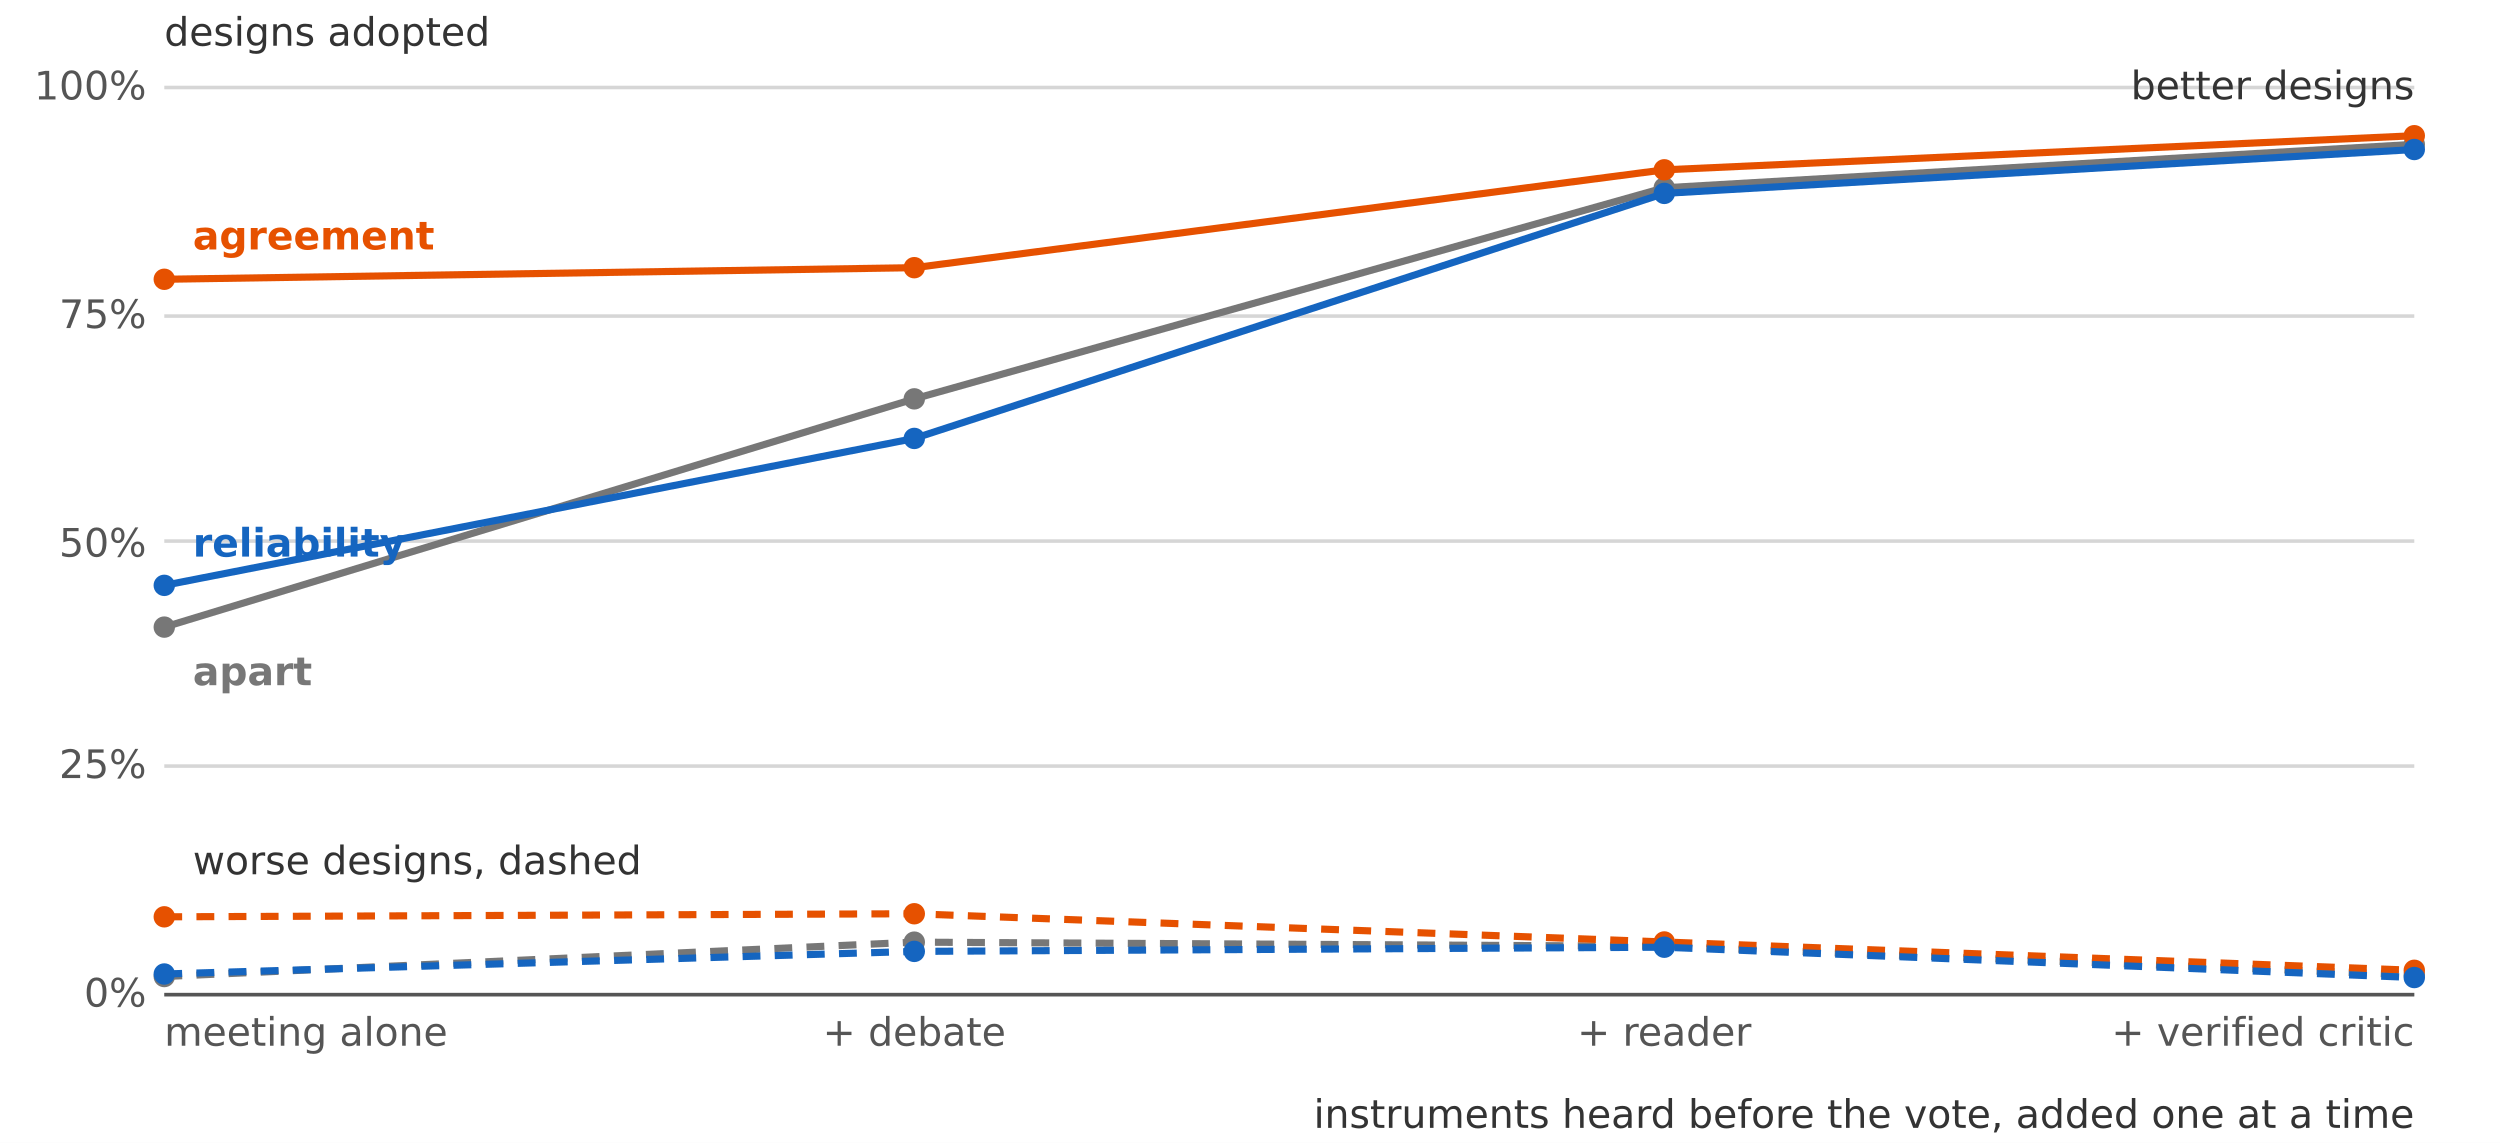
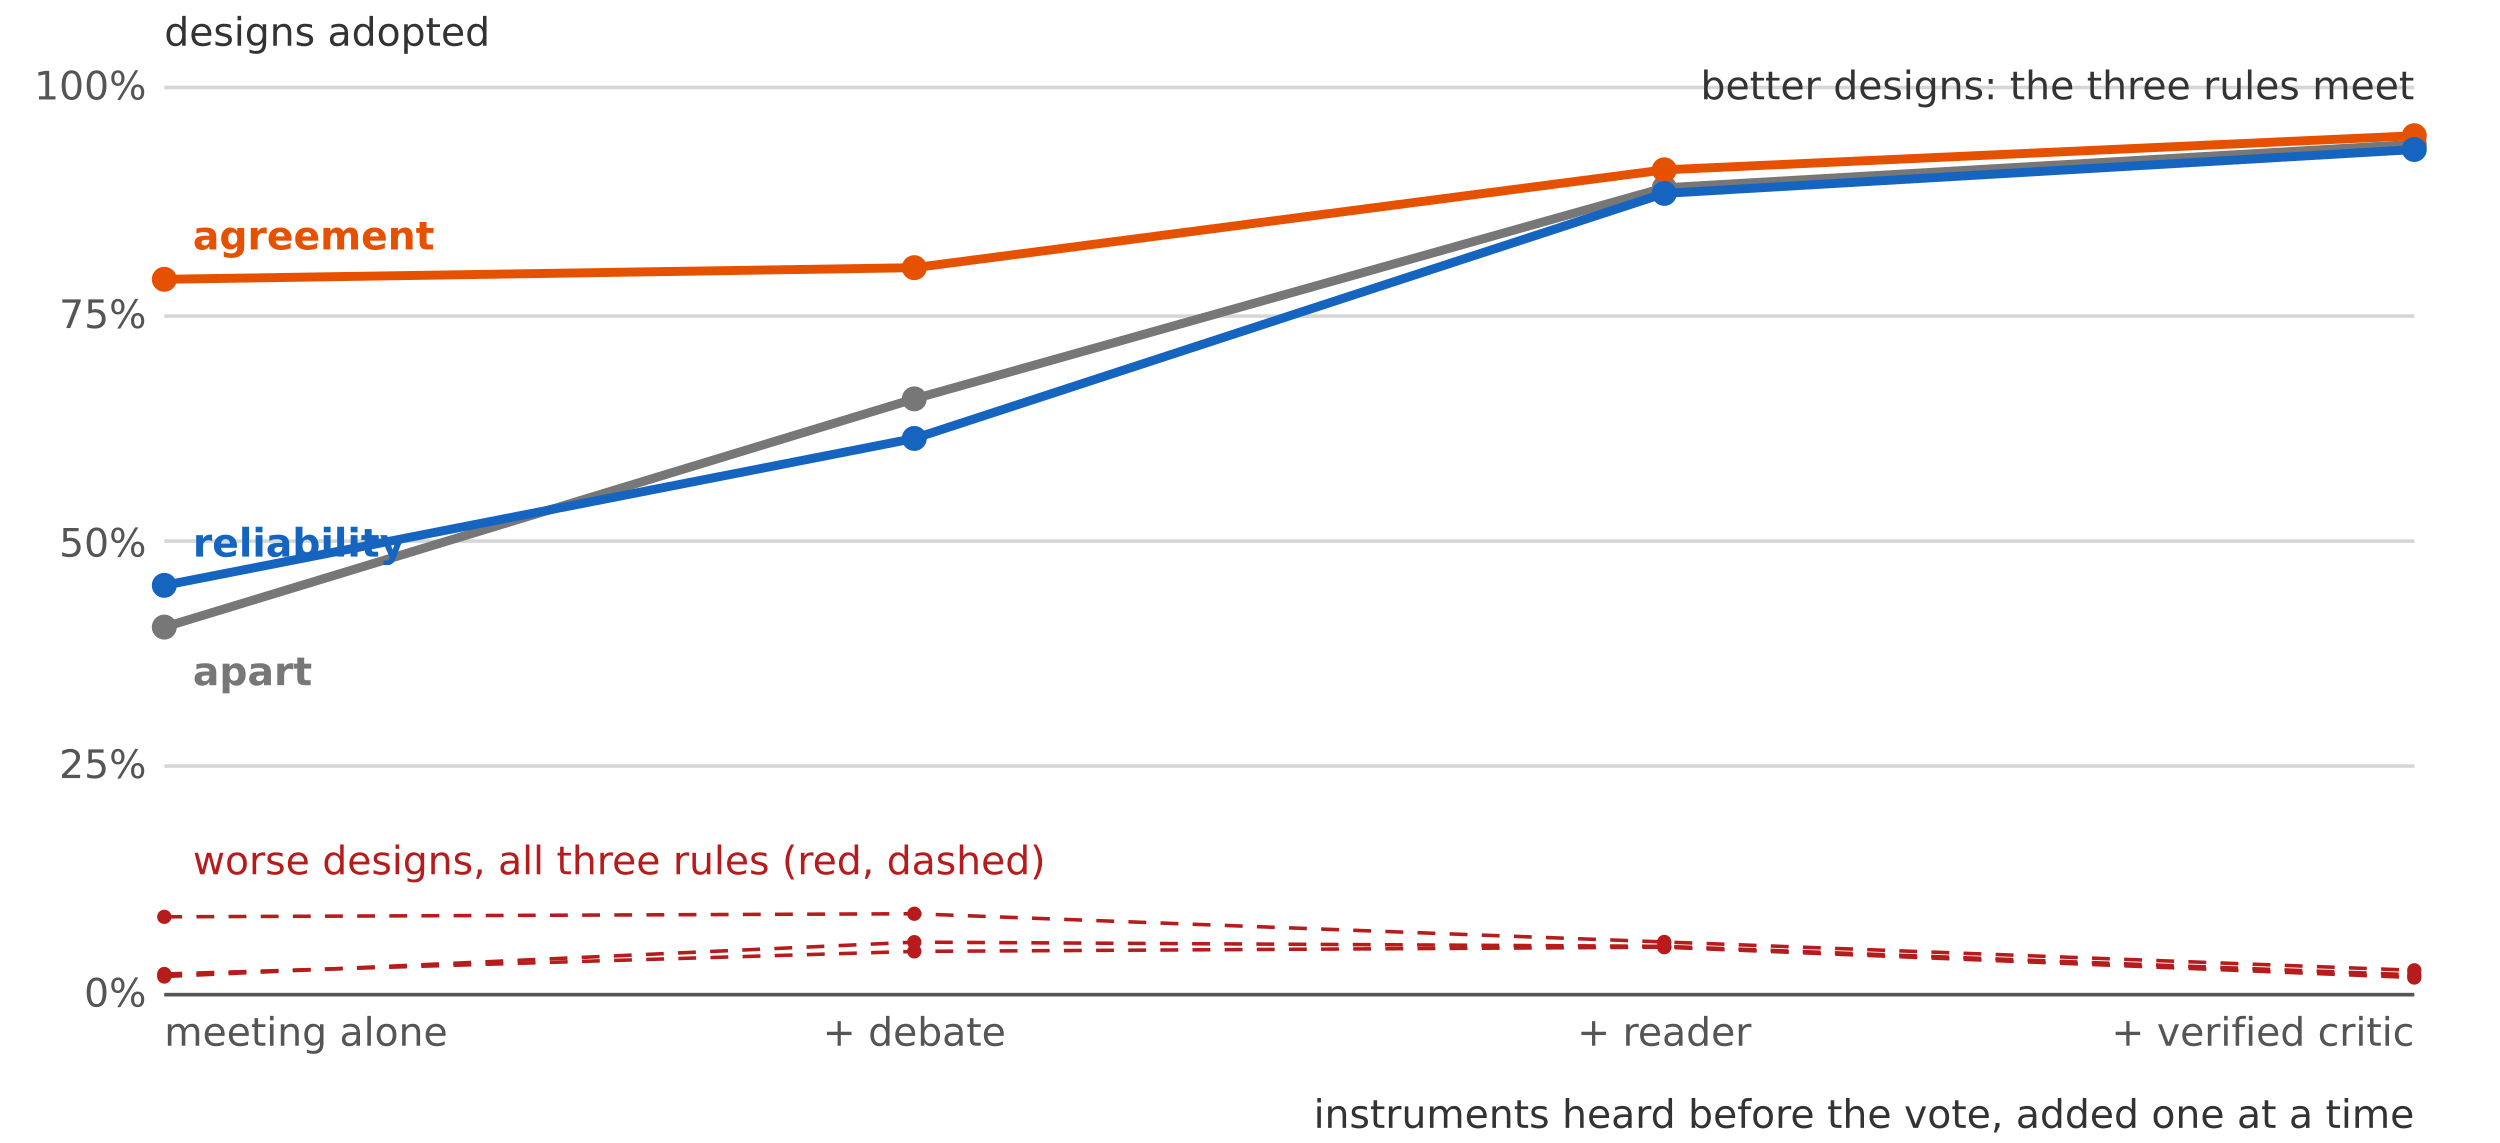
<svg xmlns="http://www.w3.org/2000/svg" viewBox="0 0 700 320" width="700" height="320" role="img" font-family="DejaVu Sans, Helvetica, Arial, sans-serif" font-size="11">
  <style>.f-ink{fill:#333}.s-ink{stroke:#333}.f-sub{fill:#555}.s-sub{stroke:#555}.f-grid{fill:#d6d6d6}.s-grid{stroke:#d6d6d6}.f-a{fill:#b71c1c}.s-a{stroke:#b71c1c}.f-b{fill:#1565c0}.s-b{stroke:#1565c0}.f-c{fill:#2e7d32}.s-c{stroke:#2e7d32}.f-d{fill:#e65100}.s-d{stroke:#e65100}.f-e{fill:#6a1b9a}.s-e{stroke:#6a1b9a}.f-g{fill:#777}.s-g{stroke:#777}.f-bg{fill:#fff}.s-bg{stroke:#fff}@media (prefers-color-scheme: dark){.f-ink{fill:#ddd}.s-ink{stroke:#ddd}.f-sub{fill:#aaa}.s-sub{stroke:#aaa}.f-grid{fill:#444}.s-grid{stroke:#444}.f-a{fill:#ef9a9a}.s-a{stroke:#ef9a9a}.f-b{fill:#8ab4f8}.s-b{stroke:#8ab4f8}.f-c{fill:#81c784}.s-c{stroke:#81c784}.f-d{fill:#ffcc80}.s-d{stroke:#ffcc80}.f-e{fill:#ce93d8}.s-e{stroke:#ce93d8}.f-g{fill:#bbb}.s-g{stroke:#bbb}.f-bg{fill:#1e1e1e}.s-bg{stroke:#1e1e1e}}</style>
  <rect x="0" y="0" width="700" height="320" class="f-bg" />
  <path d="M46.00 278.50 H676.00" class="s-grid" fill="none" />
  <text x="41.00" y="281.85" text-anchor="end" class="f-sub">0%</text>
  <path d="M46.00 214.50 H676.00" class="s-grid" fill="none" />
  <text x="41.00" y="217.85" text-anchor="end" class="f-sub">25%</text>
  <path d="M46.00 151.50 H676.00" class="s-grid" fill="none" />
  <text x="41.00" y="155.85" text-anchor="end" class="f-sub">50%</text>
  <path d="M46.00 88.50 H676.00" class="s-grid" fill="none" />
  <text x="41.00" y="91.85" text-anchor="end" class="f-sub">75%</text>
  <path d="M46.00 24.50 H676.00" class="s-grid" fill="none" />
  <text x="41.00" y="27.85" text-anchor="end" class="f-sub">100%</text>
  <text x="46.00" y="292.80" text-anchor="start" class="f-sub">meeting alone</text>
  <text x="256.00" y="292.80" text-anchor="middle" class="f-sub">+ debate</text>
  <text x="466.00" y="292.80" text-anchor="middle" class="f-sub">+ reader</text>
  <text x="676.00" y="292.80" text-anchor="end" class="f-sub">+ verified critic</text>
  <path d="M46.00 278.50 H676.00" class="s-sub" fill="none" />
  <text x="46.00" y="12.80" text-anchor="start" class="f-ink">designs adopted</text>
  <text x="676.00" y="315.80" text-anchor="end" class="f-ink">instruments heard before the vote, added one at a time</text>
-   <path d="M46.00 175.59 L256.00 111.68 L466.00 52.58 L676.00 40.41" class="s-g" fill="none" stroke-width="2" />
-   <circle cx="46.00" cy="175.59" r="3" class="f-g" />
-   <circle cx="256.00" cy="111.68" r="3" class="f-g" />
-   <circle cx="466.00" cy="52.58" r="3" class="f-g" />
-   <circle cx="676.00" cy="40.41" r="3" class="f-g" />
-   <path d="M46.00 273.43 L256.00 263.80 L466.00 264.97 L676.00 272.95" class="s-g" fill="none" stroke-width="2" stroke-dasharray="5 4" />
-   <circle cx="46.00" cy="273.43" r="3" class="f-g" />
-   <circle cx="256.00" cy="263.80" r="3" class="f-g" />
-   <circle cx="466.00" cy="264.97" r="3" class="f-g" />
-   <circle cx="676.00" cy="272.95" r="3" class="f-g" />
-   <path d="M46.00 78.20 L256.00 74.95 L466.00 47.55 L676.00 38.00" class="s-d" fill="none" stroke-width="2" />
-   <circle cx="46.00" cy="78.20" r="3" class="f-d" />
-   <circle cx="256.00" cy="74.95" r="3" class="f-d" />
-   <circle cx="466.00" cy="47.55" r="3" class="f-d" />
-   <circle cx="676.00" cy="38.00" r="3" class="f-d" />
-   <path d="M46.00 256.71 L256.00 255.85 L466.00 263.75 L676.00 271.68" class="s-d" fill="none" stroke-width="2" stroke-dasharray="5 4" />
-   <circle cx="46.00" cy="256.71" r="3" class="f-d" />
-   <circle cx="256.00" cy="255.85" r="3" class="f-d" />
-   <circle cx="466.00" cy="263.75" r="3" class="f-d" />
-   <circle cx="676.00" cy="271.68" r="3" class="f-d" />
-   <path d="M46.00 163.90 L256.00 122.76 L466.00 54.15 L676.00 41.86" class="s-b" fill="none" stroke-width="2" />
-   <circle cx="46.00" cy="163.90" r="3" class="f-b" />
-   <circle cx="256.00" cy="122.76" r="3" class="f-b" />
-   <circle cx="466.00" cy="54.15" r="3" class="f-b" />
-   <circle cx="676.00" cy="41.86" r="3" class="f-b" />
-   <path d="M46.00 272.72 L256.00 266.39 L466.00 265.22 L676.00 273.71" class="s-b" fill="none" stroke-width="2" stroke-dasharray="5 4" />
-   <circle cx="46.00" cy="272.72" r="3" class="f-b" />
-   <circle cx="256.00" cy="266.39" r="3" class="f-b" />
-   <circle cx="466.00" cy="265.22" r="3" class="f-b" />
-   <circle cx="676.00" cy="273.71" r="3" class="f-b" />
+   <path d="M46.00 273.43 L256.00 263.80 L466.00 264.97 L676.00 272.95" class="s-a" fill="none" stroke-width="1" stroke-dasharray="5 4" />
+   <circle cx="46.00" cy="273.43" r="2" class="f-a" />
+   <circle cx="256.00" cy="263.80" r="2" class="f-a" />
+   <circle cx="466.00" cy="264.97" r="2" class="f-a" />
+   <circle cx="676.00" cy="272.95" r="2" class="f-a" />
+   <path d="M46.00 175.59 L256.00 111.68 L466.00 52.58 L676.00 40.41" class="s-g" fill="none" stroke-width="2.5" />
+   <circle cx="46.00" cy="175.59" r="3.5" class="f-g" />
+   <circle cx="256.00" cy="111.68" r="3.5" class="f-g" />
+   <circle cx="466.00" cy="52.58" r="3.5" class="f-g" />
+   <circle cx="676.00" cy="40.41" r="3.5" class="f-g" />
+   <path d="M46.00 256.71 L256.00 255.85 L466.00 263.75 L676.00 271.68" class="s-a" fill="none" stroke-width="1" stroke-dasharray="5 4" />
+   <circle cx="46.00" cy="256.71" r="2" class="f-a" />
+   <circle cx="256.00" cy="255.85" r="2" class="f-a" />
+   <circle cx="466.00" cy="263.75" r="2" class="f-a" />
+   <circle cx="676.00" cy="271.68" r="2" class="f-a" />
+   <path d="M46.00 78.20 L256.00 74.95 L466.00 47.55 L676.00 38.00" class="s-d" fill="none" stroke-width="2.5" />
+   <circle cx="46.00" cy="78.20" r="3.5" class="f-d" />
+   <circle cx="256.00" cy="74.95" r="3.5" class="f-d" />
+   <circle cx="466.00" cy="47.55" r="3.5" class="f-d" />
+   <circle cx="676.00" cy="38.00" r="3.5" class="f-d" />
+   <path d="M46.00 272.72 L256.00 266.39 L466.00 265.22 L676.00 273.71" class="s-a" fill="none" stroke-width="1" stroke-dasharray="5 4" />
+   <circle cx="46.00" cy="272.72" r="2" class="f-a" />
+   <circle cx="256.00" cy="266.39" r="2" class="f-a" />
+   <circle cx="466.00" cy="265.22" r="2" class="f-a" />
+   <circle cx="676.00" cy="273.71" r="2" class="f-a" />
+   <path d="M46.00 163.90 L256.00 122.76 L466.00 54.15 L676.00 41.86" class="s-b" fill="none" stroke-width="2.5" />
+   <circle cx="46.00" cy="163.90" r="3.5" class="f-b" />
+   <circle cx="256.00" cy="122.76" r="3.5" class="f-b" />
+   <circle cx="466.00" cy="54.15" r="3.5" class="f-b" />
+   <circle cx="676.00" cy="41.86" r="3.5" class="f-b" />
  <text x="54.00" y="191.85" text-anchor="start" class="f-g" font-weight="bold">apart</text>
  <text x="54.00" y="69.85" text-anchor="start" class="f-d" font-weight="bold">agreement</text>
  <text x="54.00" y="155.85" text-anchor="start" class="f-b" font-weight="bold">reliability</text>
-   <text x="676.00" y="27.80" text-anchor="end" class="f-ink">better designs</text>
-   <text x="54.00" y="244.80" text-anchor="start" class="f-ink">worse designs, dashed</text>
+   <text x="676.00" y="27.80" text-anchor="end" class="f-ink">better designs: the three rules meet</text>
+   <text x="54.00" y="244.80" text-anchor="start" class="f-a">worse designs, all three rules (red, dashed)</text>
</svg>
